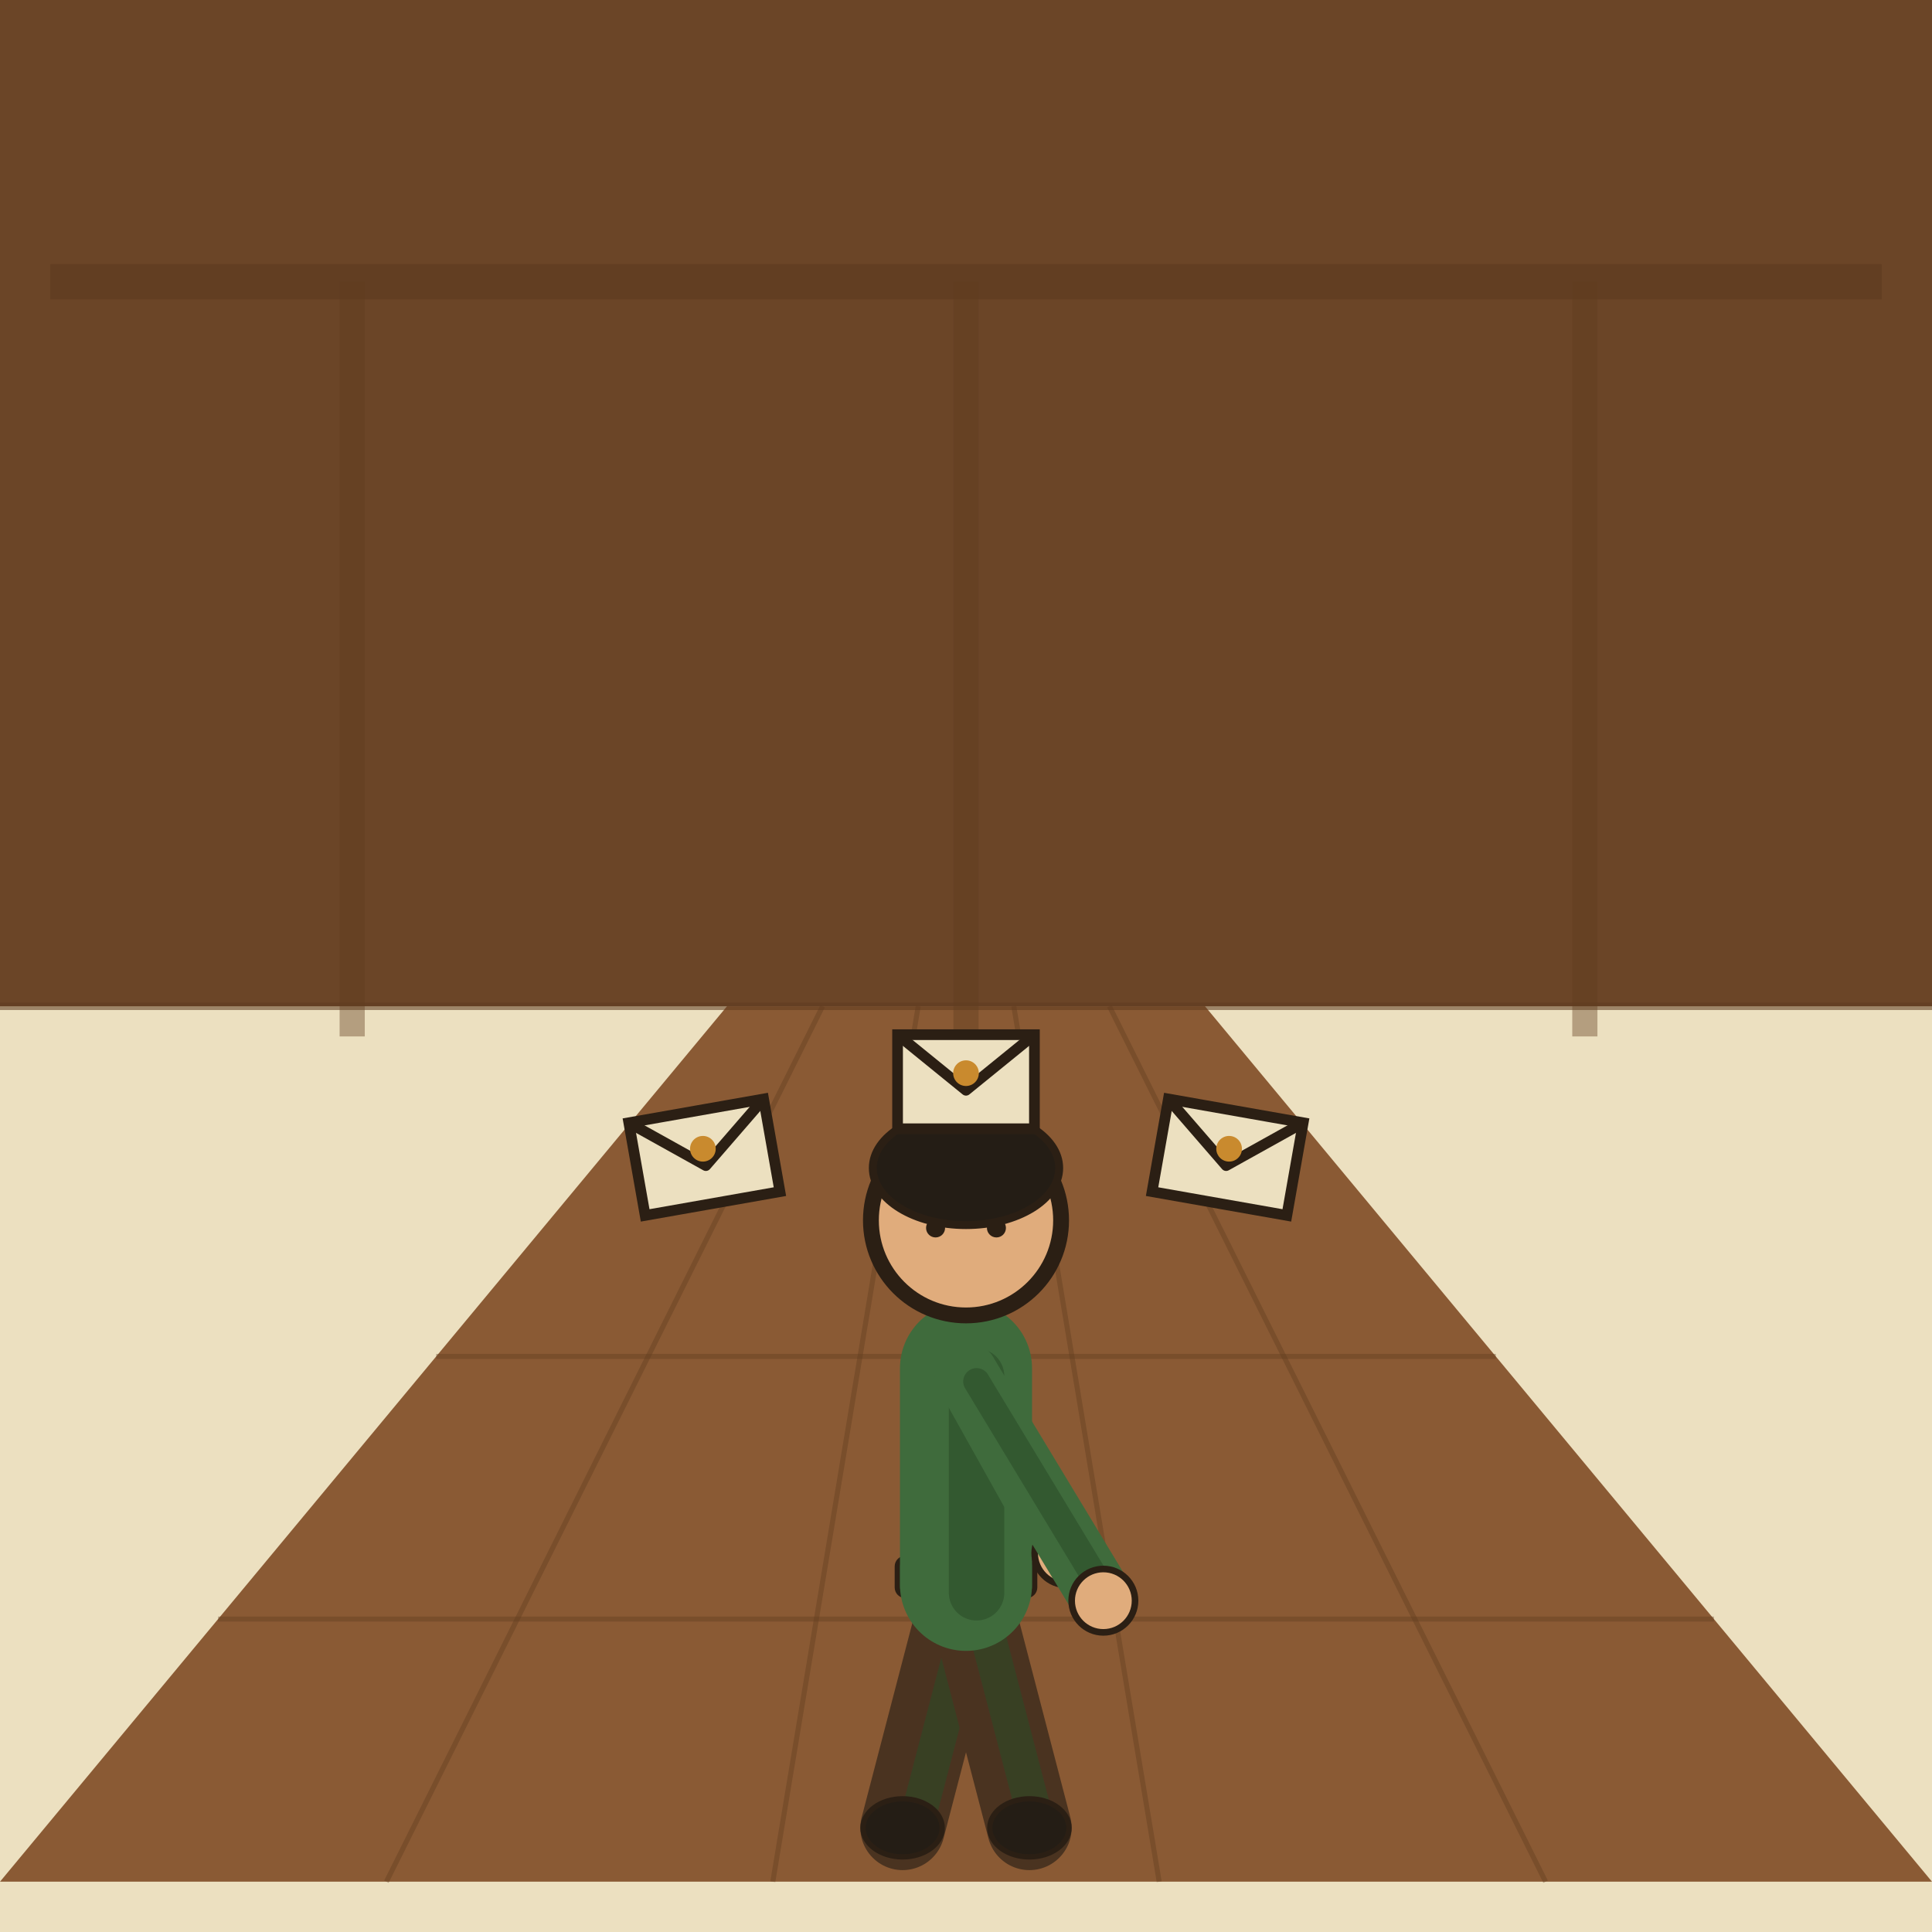
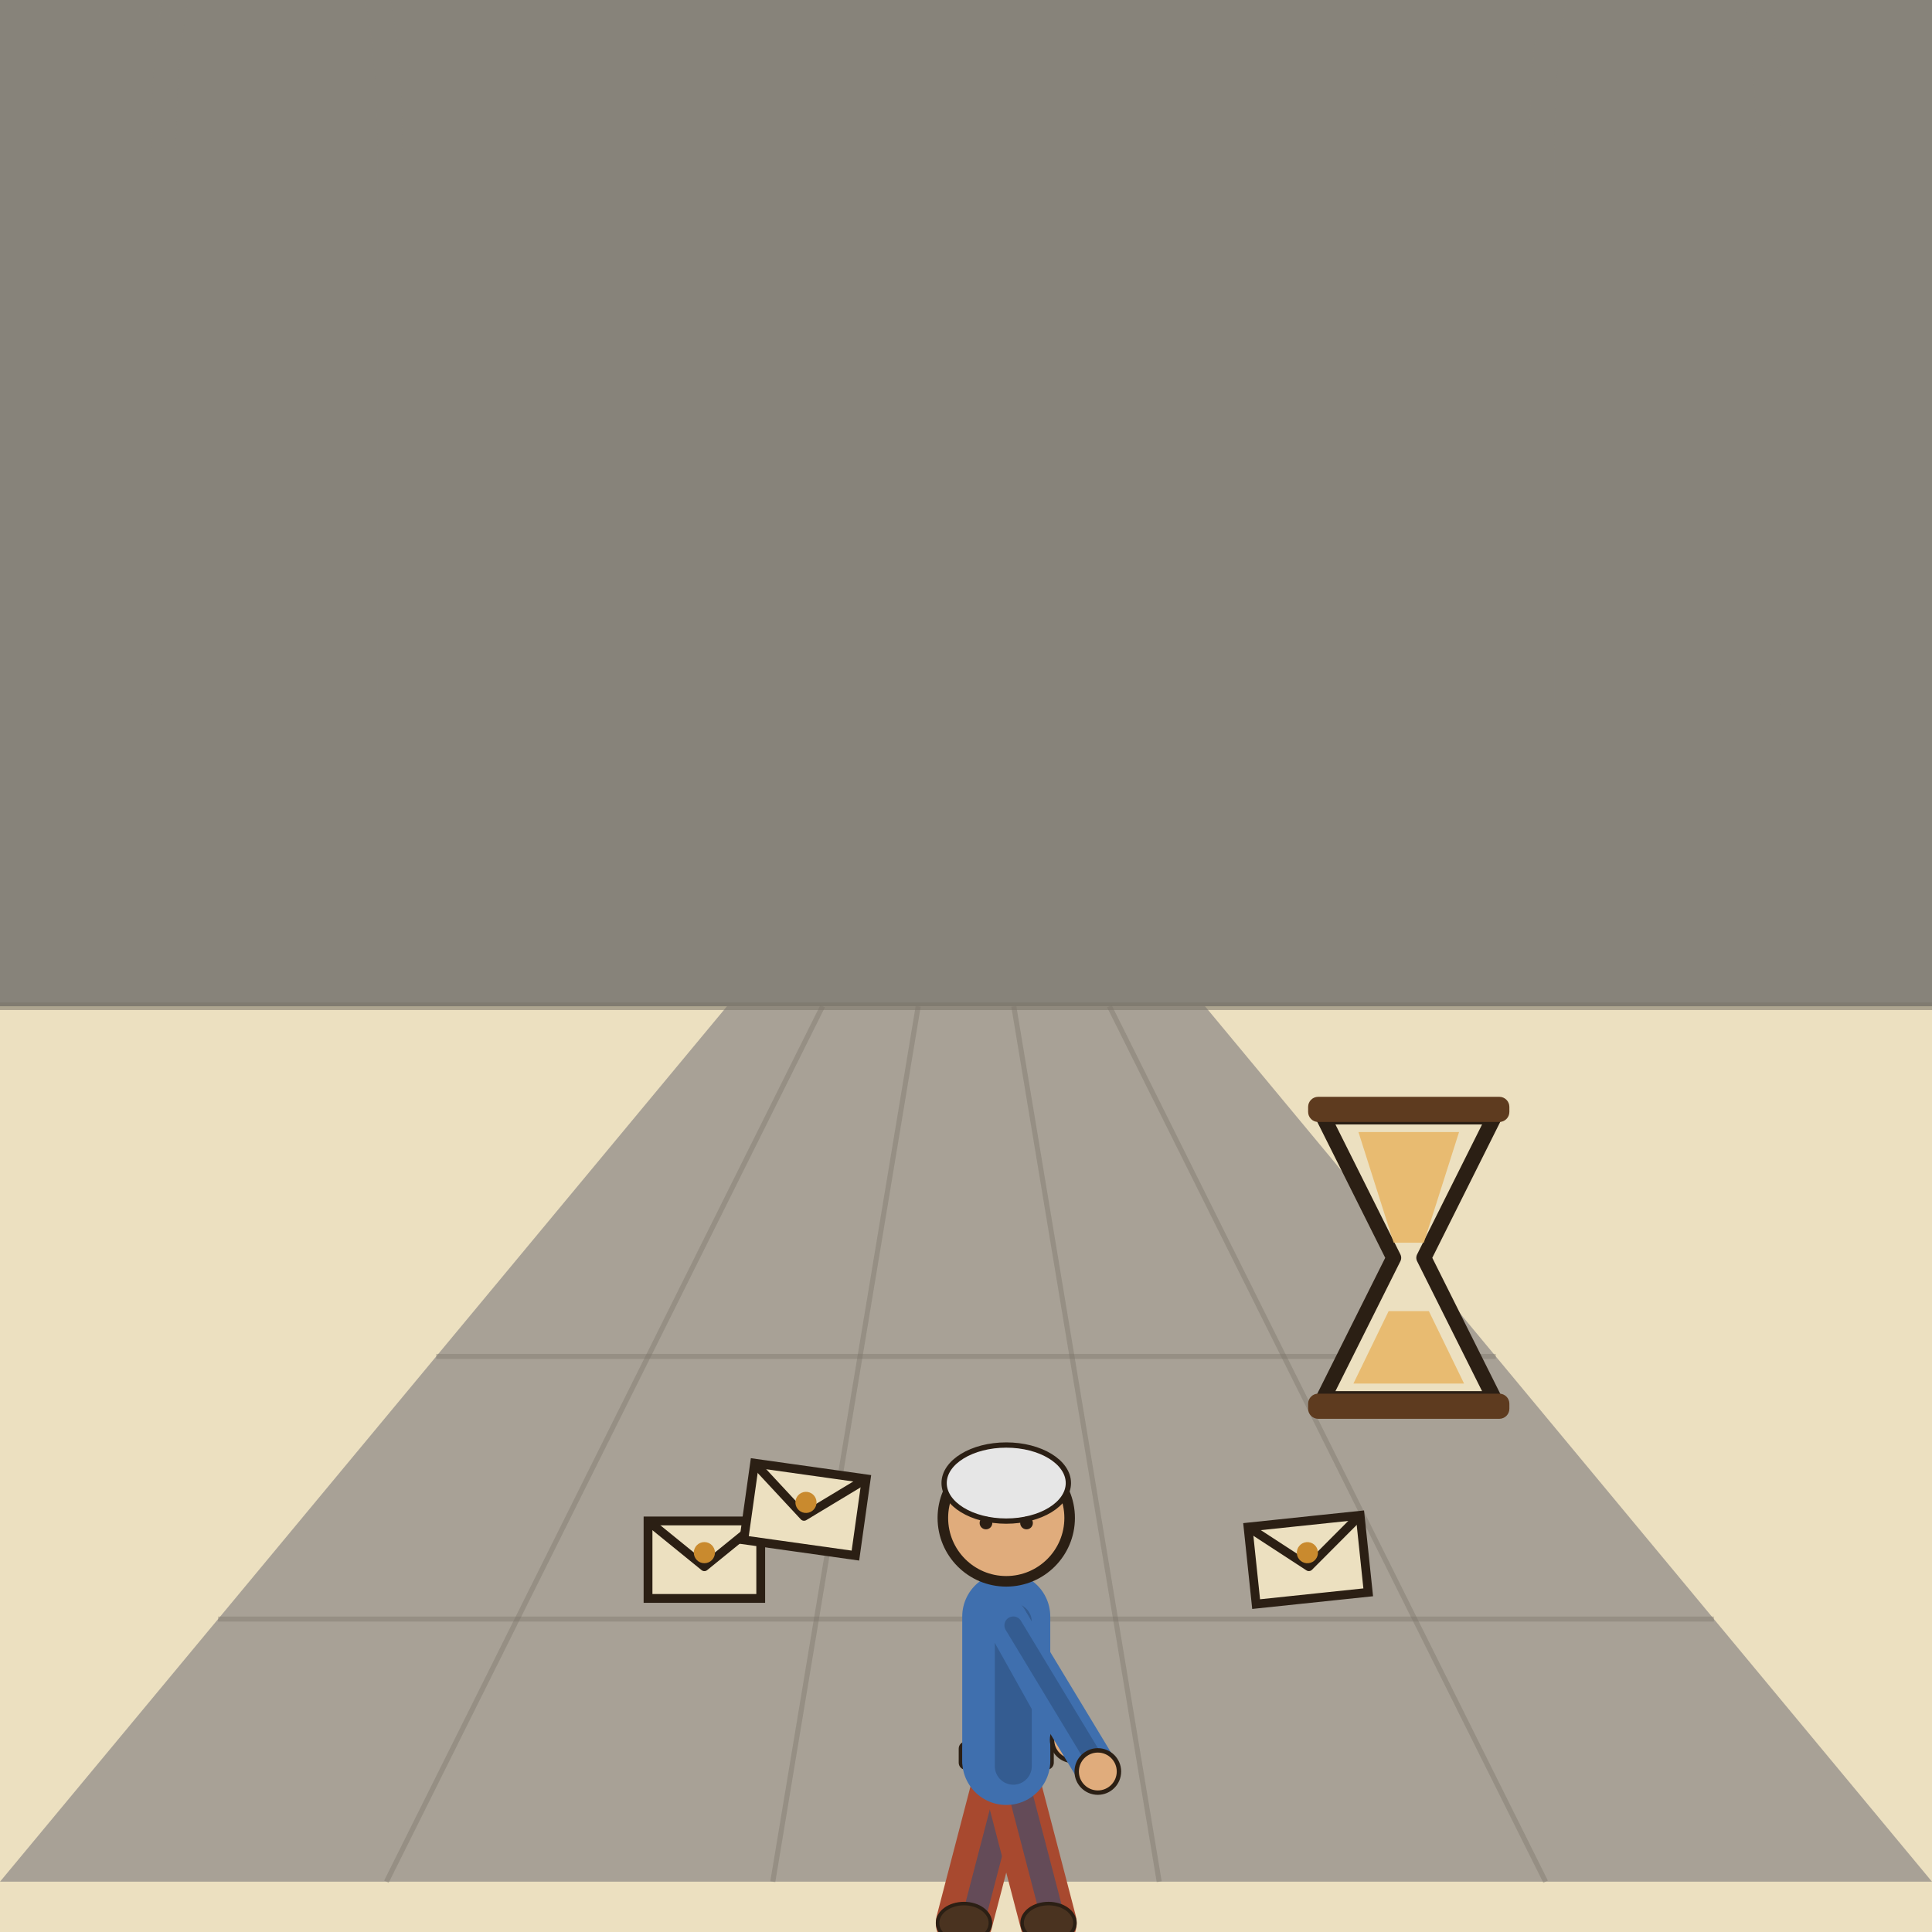
<svg xmlns="http://www.w3.org/2000/svg" viewBox="0 0 768 768">
  <rect x="0" y="0" width="768" height="768" fill="#ece0c0" />
-   <rect x="0" y="0" width="768" height="400" fill="#6b4527" />
-   <polygon points="289,400 479,400 768,748 0,748" fill="#8a5a34" />
-   <line x1="327.0" y1="400" x2="153.6" y2="748" stroke="#5e3b1f" stroke-width="2" opacity="0.4" />
-   <line x1="365.0" y1="400" x2="307.2" y2="748" stroke="#5e3b1f" stroke-width="2" opacity="0.4" />
-   <line x1="403.0" y1="400" x2="460.8" y2="748" stroke="#5e3b1f" stroke-width="2" opacity="0.4" />
-   <line x1="441.0" y1="400" x2="614.4" y2="748" stroke="#5e3b1f" stroke-width="2" opacity="0.4" />
-   <line x1="173.4" y1="539.2" x2="594.6" y2="539.2" stroke="#5e3b1f" stroke-width="2" opacity="0.4" />
-   <line x1="86.7" y1="643.6" x2="681.3" y2="643.6" stroke="#5e3b1f" stroke-width="2" opacity="0.4" />
-   <line x1="0" y1="400" x2="768" y2="400" stroke="#5e3b1f" stroke-width="3" opacity="0.55" />
-   <line x1="20" y1="112" x2="748" y2="112" stroke="#5e3b1f" stroke-width="14" opacity="0.7" />
-   <line x1="140" y1="112" x2="140" y2="412.0" stroke="#5e3b1f" stroke-width="10" opacity="0.4" />
-   <line x1="384" y1="112" x2="384" y2="412.0" stroke="#5e3b1f" stroke-width="10" opacity="0.4" />
-   <line x1="630" y1="112" x2="630" y2="412.0" stroke="#5e3b1f" stroke-width="10" opacity="0.4" />
-   <g transform="translate(384,630) scale(1.05,1.05) rotate(0)">
-     <line x1="0" y1="0" x2="-24" y2="92" stroke="#4a3320" stroke-width="32" stroke-linecap="round" />
-     <line x1="4" y1="3" x2="-20" y2="95" stroke="#294a27" stroke-width="13.4" stroke-linecap="round" opacity="0.55" />
-     <ellipse cx="-24" cy="92" rx="15" ry="11" fill="#241d15" stroke="#2b1f14" stroke-width="2" />
-     <line x1="0" y1="0" x2="24" y2="92" stroke="#4a3320" stroke-width="32" stroke-linecap="round" />
-     <line x1="4" y1="3" x2="28" y2="95" stroke="#294a27" stroke-width="13.4" stroke-linecap="round" opacity="0.55" />
-     <ellipse cx="24" cy="92" rx="15" ry="11" fill="#241d15" stroke="#2b1f14" stroke-width="2" />
-     <rect x="-26" y="-10" width="52" height="14" rx="3" fill="#294a27" stroke="#2b1f14" stroke-width="2" />
-     <line x1="0" y1="-82.0" x2="0" y2="0" stroke="#3f6b3c" stroke-width="50" stroke-linecap="round" />
-     <line x1="4" y1="-79.0" x2="4" y2="3" stroke="#294a27" stroke-width="21.0" stroke-linecap="round" opacity="0.55" />
-     <line x1="0" y1="-80" x2="38" y2="-12" stroke="#3f6b3c" stroke-width="24" stroke-linecap="round" />
-     <line x1="4" y1="-77" x2="42" y2="-9" stroke="#294a27" stroke-width="10.1" stroke-linecap="round" opacity="0.55" />
+   <rect x="0" y="0" width="768" height="400" fill="#87837a" />
+   <polygon points="289,400 479,400 768,748 0,748" fill="#a8a196" />
+   <line x1="327.0" y1="400" x2="153.6" y2="748" stroke="#7a7468" stroke-width="2" opacity="0.4" />
+   <line x1="365.0" y1="400" x2="307.2" y2="748" stroke="#7a7468" stroke-width="2" opacity="0.4" />
+   <line x1="403.0" y1="400" x2="460.8" y2="748" stroke="#7a7468" stroke-width="2" opacity="0.4" />
+   <line x1="441.0" y1="400" x2="614.4" y2="748" stroke="#7a7468" stroke-width="2" opacity="0.4" />
+   <line x1="173.4" y1="539.2" x2="594.6" y2="539.2" stroke="#7a7468" stroke-width="2" opacity="0.4" />
+   <line x1="86.7" y1="643.6" x2="681.3" y2="643.6" stroke="#7a7468" stroke-width="2" opacity="0.4" />
+   <line x1="0" y1="400" x2="768" y2="400" stroke="#7a7468" stroke-width="3" opacity="0.55" />
+   <path d="M 65.0,280 L 65.0,60 Q 65.0,-50.0 110,-50.0 Q 155.0,-50.0 155.0,60 L 155.0,280" fill="none" stroke="#87837a" stroke-width="10" opacity="0.7" />
+   <path d="M 613.0,280 L 613.0,60 Q 613.0,-50.0 658,-50.0 Q 703.0,-50.0 703.0,60 L 703.0,280" fill="none" stroke="#87837a" stroke-width="10" opacity="0.7" />
+   <g transform="translate(400,700) scale(0.7,0.7) rotate(0)">
+     <line x1="0" y1="0" x2="-24" y2="92" stroke="#a8492f" stroke-width="32" stroke-linecap="round" />
+     <line x1="4" y1="3" x2="-20" y2="95" stroke="#2b4d7a" stroke-width="13.4" stroke-linecap="round" opacity="0.55" />
+     <ellipse cx="-24" cy="92" rx="15" ry="11" fill="#4a3320" stroke="#2b1f14" stroke-width="2" />
+     <line x1="0" y1="0" x2="24" y2="92" stroke="#a8492f" stroke-width="32" stroke-linecap="round" />
+     <line x1="4" y1="3" x2="28" y2="95" stroke="#2b4d7a" stroke-width="13.4" stroke-linecap="round" opacity="0.55" />
+     <ellipse cx="24" cy="92" rx="15" ry="11" fill="#4a3320" stroke="#2b1f14" stroke-width="2" />
+     <rect x="-26" y="-10" width="52" height="14" rx="3" fill="#2b4d7a" stroke="#2b1f14" stroke-width="2" />
+     <line x1="0" y1="-82.0" x2="0" y2="0" stroke="#3f6fae" stroke-width="50" stroke-linecap="round" />
+     <line x1="4" y1="-79.0" x2="4" y2="3" stroke="#2b4d7a" stroke-width="21.0" stroke-linecap="round" opacity="0.55" />
+     <line x1="0" y1="-80" x2="38" y2="-12" stroke="#3f6fae" stroke-width="24" stroke-linecap="round" />
+     <line x1="4" y1="-77" x2="42" y2="-9" stroke="#2b4d7a" stroke-width="10.1" stroke-linecap="round" opacity="0.55" />
    <circle cx="38" cy="-12" r="12" fill="#e0ac7c" stroke="#2b1f14" stroke-width="2.5" />
-     <line x1="0" y1="-80" x2="52" y2="6" stroke="#3f6b3c" stroke-width="24" stroke-linecap="round" />
-     <line x1="4" y1="-77" x2="56" y2="9" stroke="#294a27" stroke-width="10.1" stroke-linecap="round" opacity="0.55" />
+     <line x1="0" y1="-80" x2="52" y2="6" stroke="#3f6fae" stroke-width="24" stroke-linecap="round" />
+     <line x1="4" y1="-77" x2="56" y2="9" stroke="#2b4d7a" stroke-width="10.1" stroke-linecap="round" opacity="0.55" />
    <circle cx="52" cy="6" r="12" fill="#e0ac7c" stroke="#2b1f14" stroke-width="2.5" />
    <circle cx="0" cy="-138" r="36" fill="#e0ac7c" stroke="#2b1f14" stroke-width="6" />
-     <ellipse cx="0" cy="-157.8" rx="35.28" ry="21.6" fill="#241d15" stroke="#2b1f14" stroke-width="3" />
+     <ellipse cx="0" cy="-157.8" rx="35.28" ry="21.6" fill="#e6e6e6" stroke="#2b1f14" stroke-width="3" />
    <circle cx="-11.52" cy="-135.12" r="3.6" fill="#2b1f14" />
    <circle cx="11.52" cy="-135.12" r="3.6" fill="#2b1f14" />
  </g>
-   <g transform="translate(280,460) rotate(-10) scale(0.85)">
+   <g transform="translate(280,620) rotate(0) scale(0.7)">
    <rect x="-32" y="-22" width="64" height="44" fill="#ece0c0" stroke="#2b1f14" stroke-width="5" />
    <path d="M -32,-22 L 0,4 L 32,-22" fill="none" stroke="#2b1f14" stroke-width="5" stroke-linejoin="round" />
    <circle cx="0" cy="-4" r="6" fill="#c98a2e" />
  </g>
-   <g transform="translate(384,430) rotate(0) scale(0.85)">
+   <g transform="translate(320,600) rotate(8) scale(0.7)">
    <rect x="-32" y="-22" width="64" height="44" fill="#ece0c0" stroke="#2b1f14" stroke-width="5" />
    <path d="M -32,-22 L 0,4 L 32,-22" fill="none" stroke="#2b1f14" stroke-width="5" stroke-linejoin="round" />
    <circle cx="0" cy="-4" r="6" fill="#c98a2e" />
  </g>
-   <g transform="translate(488,460) rotate(10) scale(0.85)">
+   <g transform="translate(520,620) rotate(-6) scale(0.7)">
    <rect x="-32" y="-22" width="64" height="44" fill="#ece0c0" stroke="#2b1f14" stroke-width="5" />
    <path d="M -32,-22 L 0,4 L 32,-22" fill="none" stroke="#2b1f14" stroke-width="5" stroke-linejoin="round" />
    <circle cx="0" cy="-4" r="6" fill="#c98a2e" />
  </g>
+   <g transform="translate(560,500) scale(1.0)">
+     <path d="M -34,-56 L 34,-56 L 6,0 L 34,56 L -34,56 L -6,0 Z" fill="#ece0c0" stroke="#2b1f14" stroke-width="6" stroke-linejoin="round" />
+     <polygon points="-20,-50 20,-50 6,-6 -6,-6" fill="#e8b563" opacity="0.85" />
+     <polygon points="-22,50 22,50 8,21.2 -8,21.2" fill="#e8b563" opacity="0.85" />
+     <rect x="-40" y="-64" width="80" height="10" rx="4" fill="#5e3b1f" />
+     <rect x="-40" y="54" width="80" height="10" rx="4" fill="#5e3b1f" />
+   </g>
</svg>
